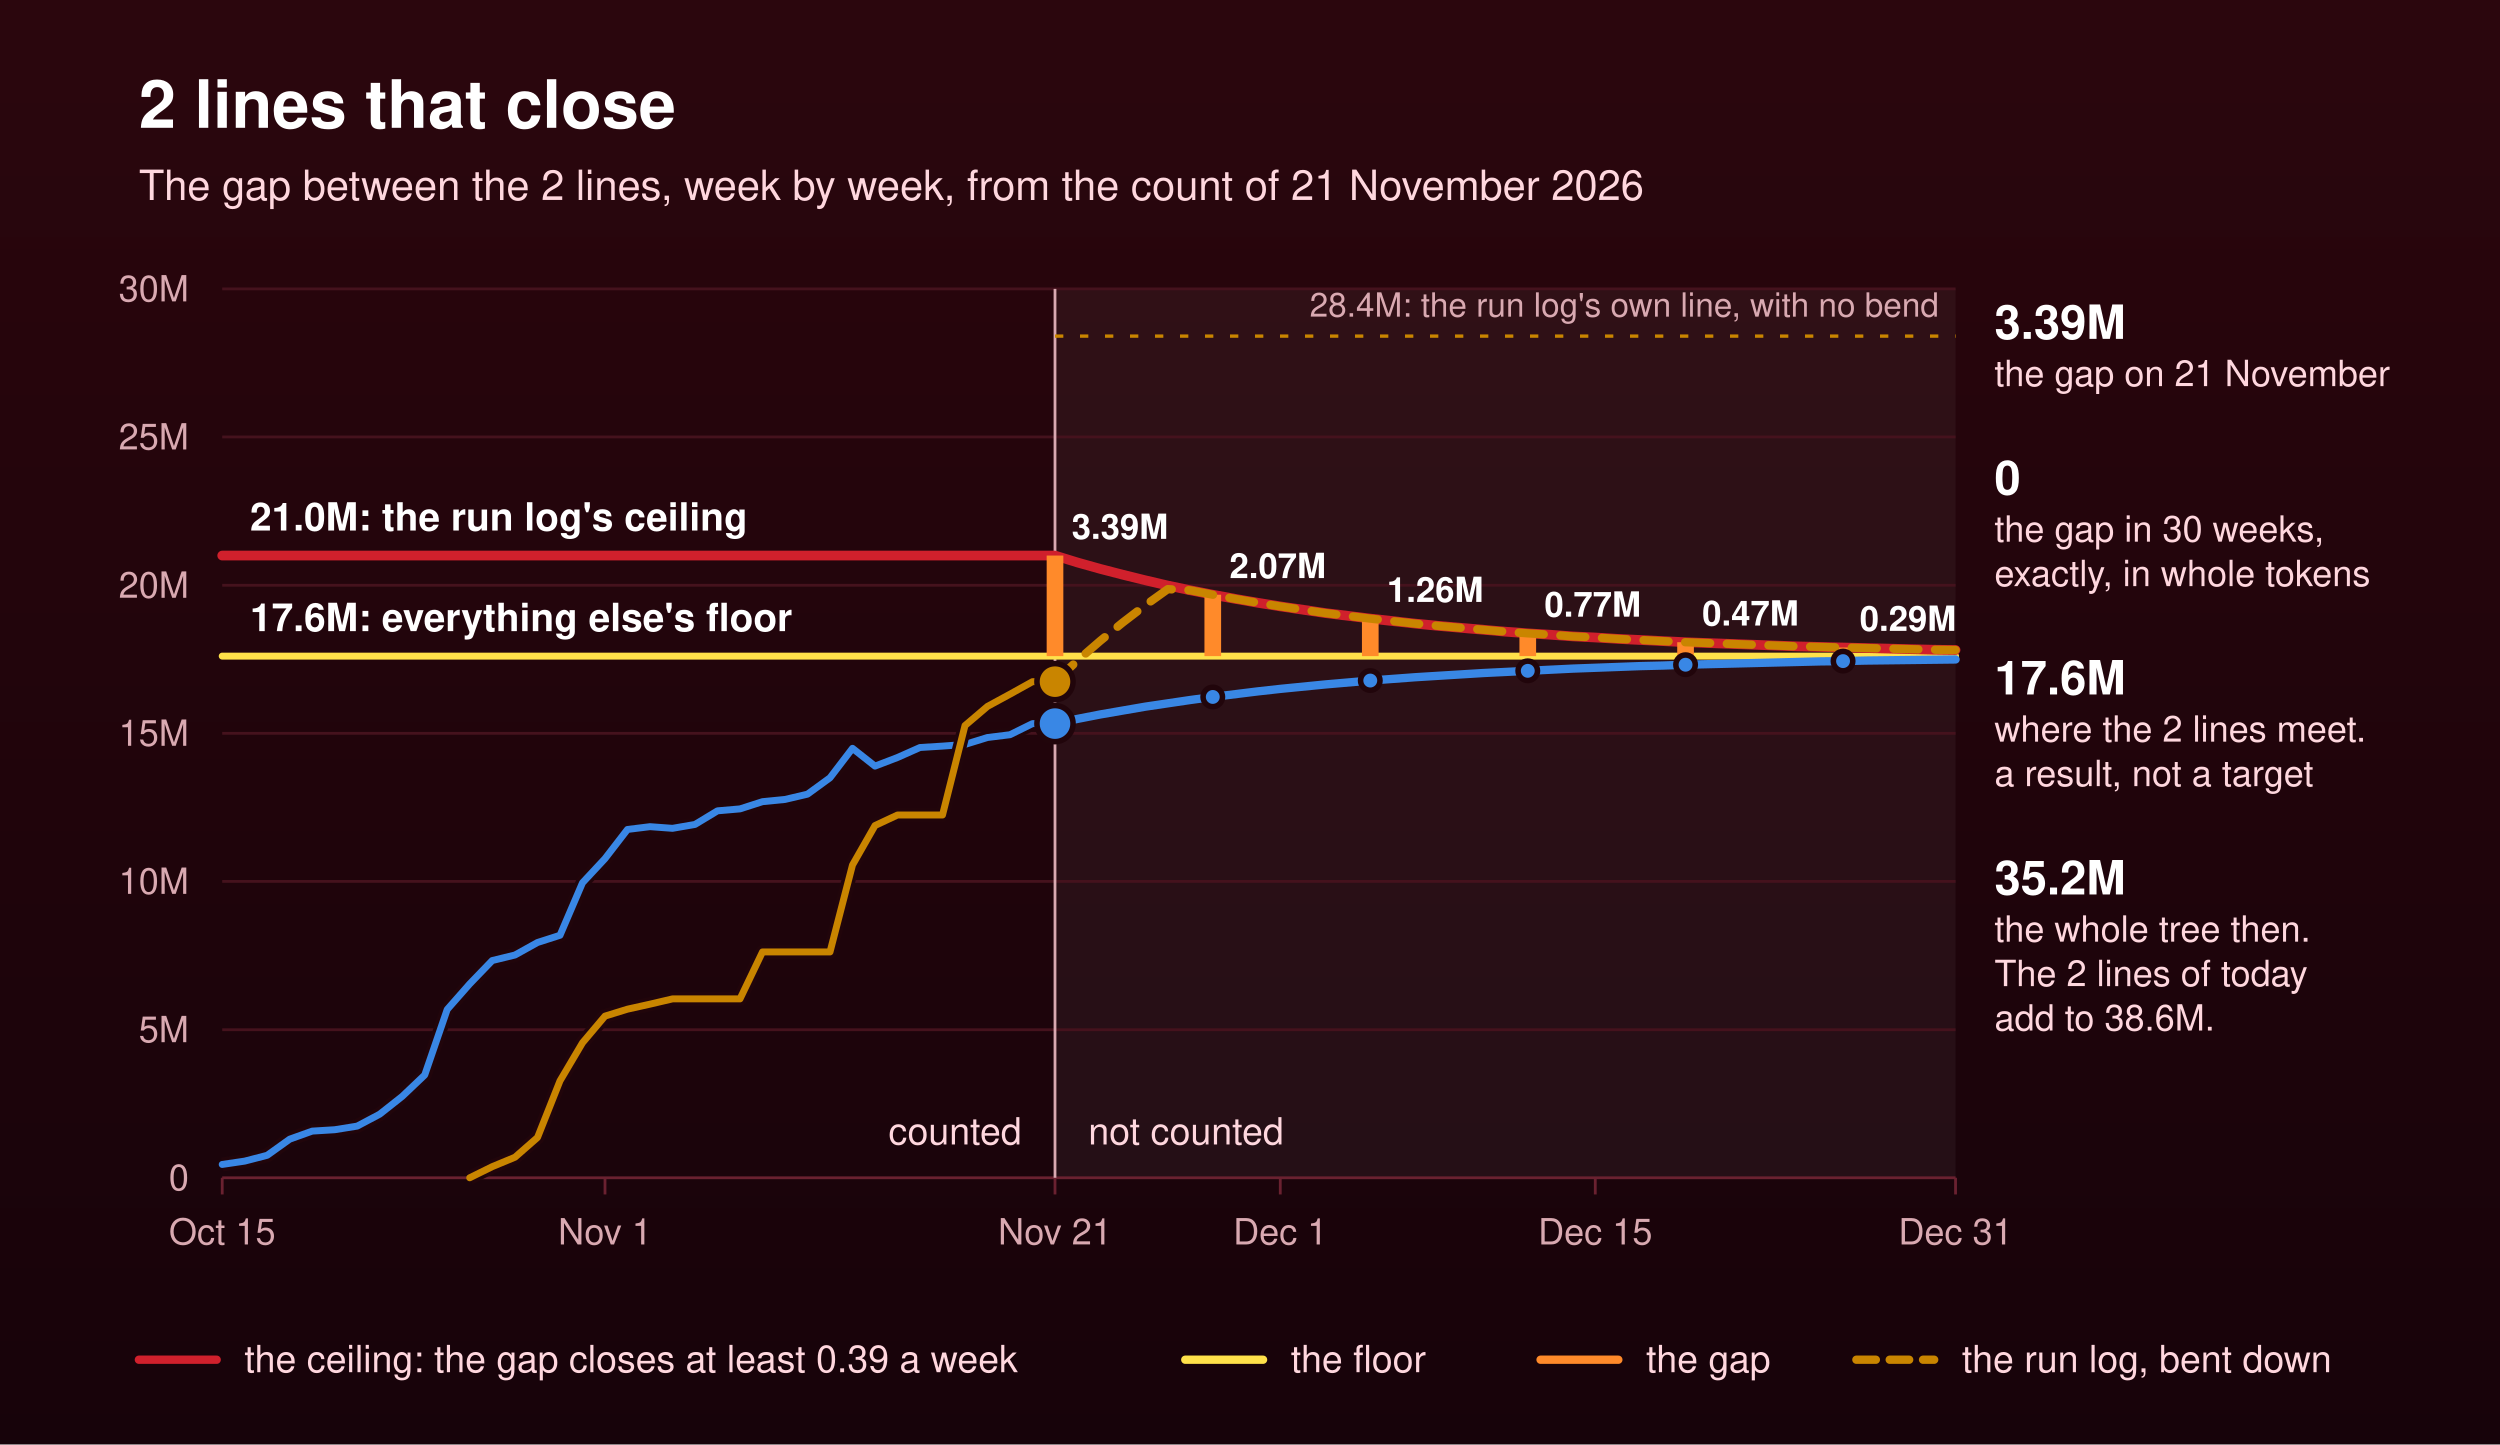
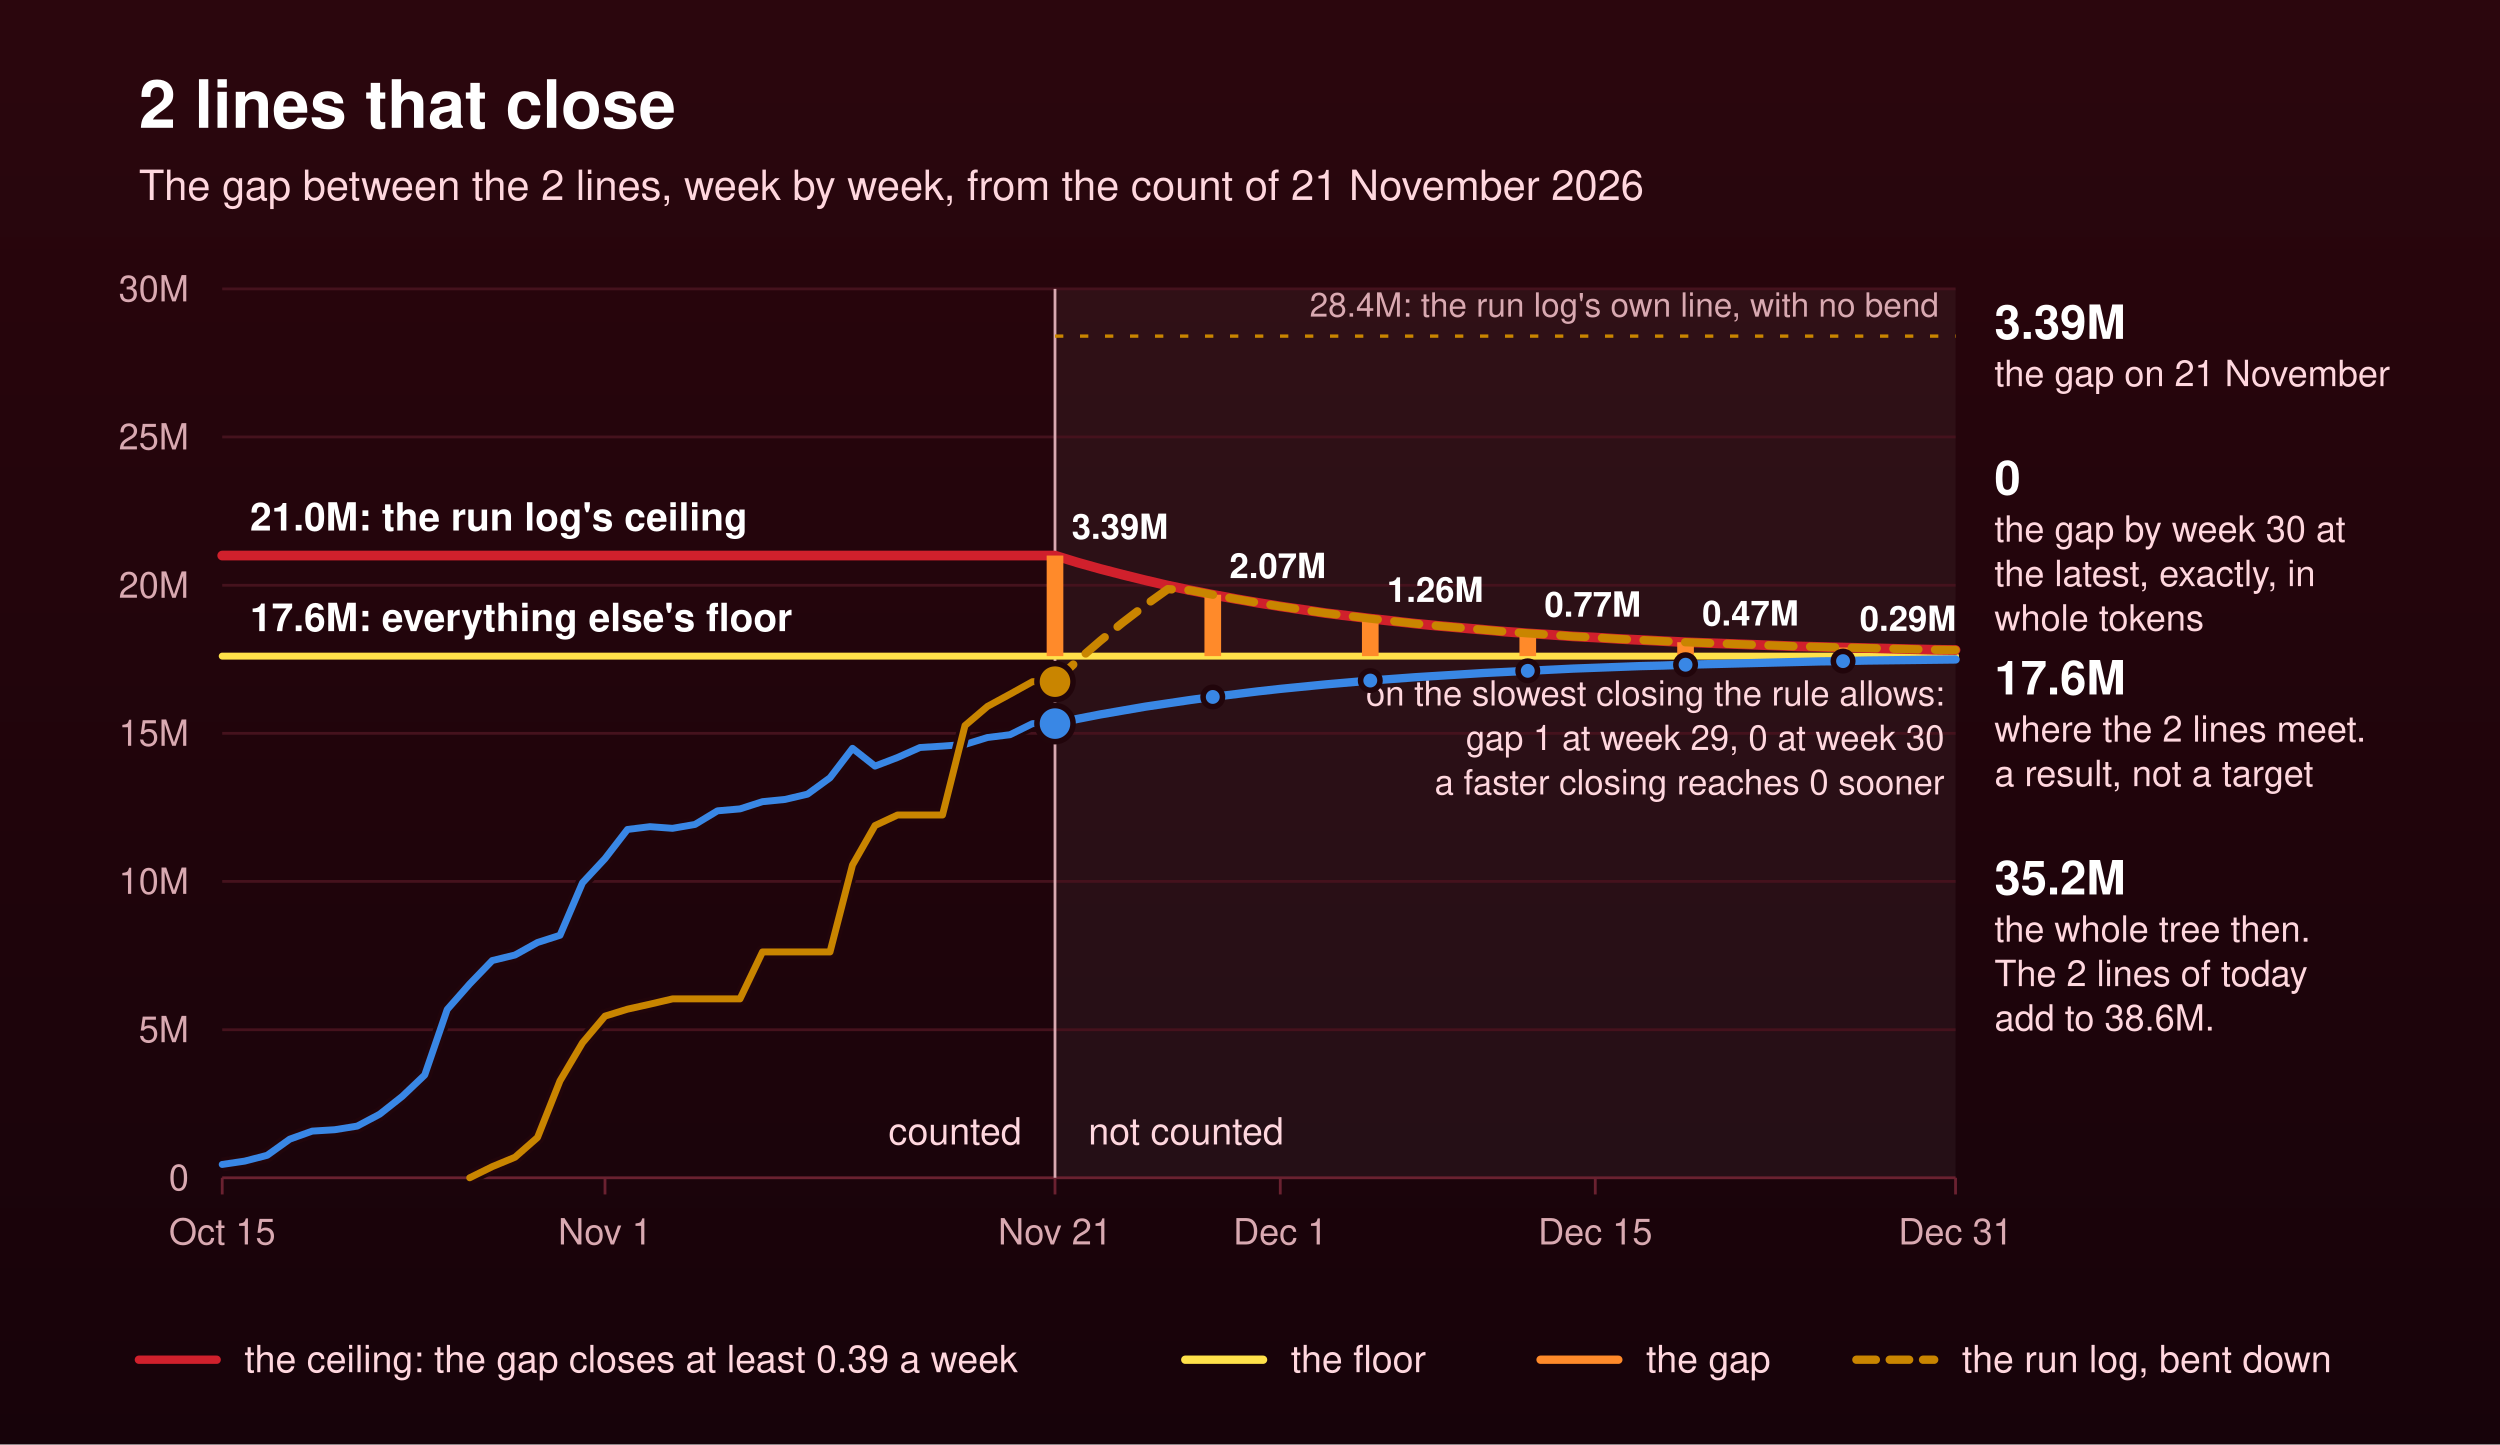
<svg xmlns="http://www.w3.org/2000/svg" width="900" height="520" viewBox="0 0 900 520" font-family="Helvetica, Arial, sans-serif">
  <defs>
    <linearGradient id="bg" x1="0" y1="0" x2="0" y2="1">
      <stop offset="0" stop-color="#2b060d" />
      <stop offset="1" stop-color="#17030a" />
    </linearGradient>
  </defs>
  <rect width="900" height="520" fill="url(#bg)" />
  <text x="50" y="46" fill="#ffffff" font-size="24" font-weight="bold">2 lines that close</text>
  <text x="50" y="72" fill="#ffd7de" font-size="15">The gap between the 2 lines, week by week, from the count of 21 November 2026</text>
  <rect x="379.8" y="104" width="324.2" height="320" fill="#ffffff" fill-opacity="0.045" />
  <path d="M 80 424 L 704 424" fill="none" stroke="#6a2130" stroke-width="1" />
  <text x="68" y="428.5" text-anchor="end" fill="#d9a9b1" font-size="13">0</text>
  <path d="M 80 370.7 L 704 370.7" fill="none" stroke="#45121d" stroke-width="1" />
  <text x="68" y="375.2" text-anchor="end" fill="#d9a9b1" font-size="13">5M</text>
  <path d="M 80 317.3 L 704 317.3" fill="none" stroke="#45121d" stroke-width="1" />
  <text x="68" y="321.8" text-anchor="end" fill="#d9a9b1" font-size="13">10M</text>
  <path d="M 80 264 L 704 264" fill="none" stroke="#45121d" stroke-width="1" />
  <text x="68" y="268.5" text-anchor="end" fill="#d9a9b1" font-size="13">15M</text>
  <path d="M 80 210.7 L 704 210.7" fill="none" stroke="#45121d" stroke-width="1" />
  <text x="68" y="215.2" text-anchor="end" fill="#d9a9b1" font-size="13">20M</text>
  <path d="M 80 157.3 L 704 157.3" fill="none" stroke="#45121d" stroke-width="1" />
  <text x="68" y="161.8" text-anchor="end" fill="#d9a9b1" font-size="13">25M</text>
  <path d="M 80 104 L 704 104" fill="none" stroke="#45121d" stroke-width="1" />
  <text x="68" y="108.5" text-anchor="end" fill="#d9a9b1" font-size="13">30M</text>
  <path d="M 80 424 L 80 430" fill="none" stroke="#6a2130" stroke-width="1" />
  <text x="80" y="448" text-anchor="middle" fill="#d9a9b1" font-size="13">Oct 15</text>
  <path d="M 217.8 424 L 217.8 430" fill="none" stroke="#6a2130" stroke-width="1" />
  <text x="217.8" y="448" text-anchor="middle" fill="#d9a9b1" font-size="13">Nov 1</text>
  <path d="M 379.8 424 L 379.8 430" fill="none" stroke="#6a2130" stroke-width="1" />
  <text x="379.8" y="448" text-anchor="middle" fill="#d9a9b1" font-size="13">Nov 21</text>
  <path d="M 460.9 424 L 460.9 430" fill="none" stroke="#6a2130" stroke-width="1" />
  <text x="460.9" y="448" text-anchor="middle" fill="#d9a9b1" font-size="13">Dec 1</text>
  <path d="M 574.3 424 L 574.3 430" fill="none" stroke="#6a2130" stroke-width="1" />
  <text x="574.3" y="448" text-anchor="middle" fill="#d9a9b1" font-size="13">Dec 15</text>
  <path d="M 704 424 L 704 430" fill="none" stroke="#6a2130" stroke-width="1" />
  <text x="704" y="448" text-anchor="middle" fill="#d9a9b1" font-size="13">Dec 31</text>
  <path d="M 379.8 104 L 379.8 424" fill="none" stroke="#d9a9b1" stroke-width="1" />
  <text x="367.8" y="412" text-anchor="end" fill="#ffd7de" font-size="13.5">counted</text>
  <text x="391.8" y="412" fill="#ffd7de" font-size="13.5">not counted</text>
  <path d="M 379.8 121 L 704 121" fill="none" stroke="#c98500" stroke-width="1.2" stroke-dasharray="3 6" />
  <text x="698" y="114" text-anchor="end" fill="#d9a9b1" font-size="12">28.4M: the run log's own line, with no bend</text>
  <path d="M 80 236.2 L 704 236.2" fill="none" stroke="#ffe14a" stroke-width="2.5" stroke-linecap="round" />
  <path d="M 80 200 L 379.8 200 L 387.9 202.5 L 396.1 204.8 L 404.2 206.9 L 412.3 208.9 L 420.4 210.8 L 428.5 212.5 L 436.6 214.1 L 444.7 215.6 L 452.8 217 L 460.9 218.3 L 469 219.5 L 477.1 220.7 L 485.2 221.7 L 493.3 222.7 L 501.4 223.6 L 509.5 224.5 L 517.6 225.3 L 525.7 226 L 533.8 226.7 L 541.9 227.4 L 550 228 L 558.1 228.5 L 566.2 229.1 L 574.3 229.5 L 582.4 230 L 590.5 230.4 L 598.6 230.8 L 606.8 231.2 L 614.9 231.5 L 623 231.8 L 631.1 232.1 L 639.2 232.4 L 647.3 232.7 L 655.4 232.9 L 663.5 233.1 L 671.6 233.3 L 679.7 233.5 L 687.8 233.7 L 695.9 233.9 L 704 234" fill="none" stroke="#d0202c" stroke-width="3.5" stroke-linejoin="round" stroke-linecap="round" />
  <path d="M 379.8 236.2 L 379.8 200" fill="none" stroke="#ff8a2a" stroke-width="6" />
  <text x="385.8" y="194" font-weight="bold" fill="#ffffff" font-size="12.5">3.39M</text>
  <path d="M 436.6 236.2 L 436.6 214.1" fill="none" stroke="#ff8a2a" stroke-width="6" />
  <text x="442.6" y="208.1" font-weight="bold" fill="#ffffff" font-size="12.5">2.07M</text>
  <path d="M 493.3 236.2 L 493.3 222.7" fill="none" stroke="#ff8a2a" stroke-width="6" />
  <text x="499.3" y="216.7" font-weight="bold" fill="#ffffff" font-size="12.5">1.26M</text>
  <path d="M 550 236.2 L 550 228" fill="none" stroke="#ff8a2a" stroke-width="6" />
  <text x="556" y="222" font-weight="bold" fill="#ffffff" font-size="12.5">0.77M</text>
  <path d="M 606.8 236.2 L 606.8 231.2" fill="none" stroke="#ff8a2a" stroke-width="6" />
  <text x="612.8" y="225.2" font-weight="bold" fill="#ffffff" font-size="12.5">0.47M</text>
  <path d="M 663.5 236.2 L 663.5 233.1" fill="none" stroke="#ff8a2a" stroke-width="6" />
  <text x="669.5" y="227.1" font-weight="bold" fill="#ffffff" font-size="12.5">0.29M</text>
+   <text x="700" y="254" text-anchor="end" fill="#ffd7de" font-size="12.5">on the slowest closing the rule allows:</text>
+   <text x="700" y="270" text-anchor="end" fill="#ffd7de" font-size="12.5">gap 1 at week 29, 0 at week 30</text>
+   <text x="700" y="286" text-anchor="end" fill="#ffd7de" font-size="12.5">a faster closing reaches 0 sooner</text>
  <path d="M 379.8 245.4 L 387.9 237.8 L 396.1 230.7 L 404.2 224.1 L 412.3 217.9 L 420.4 212.1 L 428.5 212.5 L 436.6 214.1 L 444.7 215.6 L 452.8 217 L 460.9 218.3 L 469 219.5 L 477.1 220.7 L 485.2 221.7 L 493.3 222.7 L 501.4 223.6 L 509.5 224.5 L 517.6 225.3 L 525.7 226 L 533.8 226.7 L 541.9 227.4 L 550 228 L 558.1 228.5 L 566.2 229.1 L 574.3 229.5 L 582.4 230 L 590.5 230.4 L 598.6 230.8 L 606.8 231.2 L 614.9 231.5 L 623 231.8 L 631.1 232.1 L 639.2 232.4 L 647.3 232.7 L 655.4 232.9 L 663.5 233.1 L 671.6 233.3 L 679.7 233.5 L 687.8 233.7 L 695.9 233.9 L 704 234" fill="none" stroke="#c98500" stroke-width="3" stroke-dasharray="9 6" stroke-linejoin="round" stroke-linecap="round" />
  <path d="M 379.8 260.5 L 387.9 258.8 L 396.1 257.2 L 404.2 255.8 L 412.3 254.4 L 420.4 253.2 L 428.5 252 L 436.6 250.9 L 444.7 249.9 L 452.8 248.9 L 460.9 248 L 469 247.2 L 477.1 246.4 L 485.2 245.7 L 493.3 245 L 501.4 244.4 L 509.5 243.8 L 517.6 243.3 L 525.7 242.8 L 533.8 242.3 L 541.9 241.9 L 550 241.5 L 558.1 241.1 L 566.2 240.7 L 574.3 240.4 L 582.4 240.1 L 590.5 239.8 L 598.6 239.6 L 606.8 239.3 L 614.9 239.1 L 623 238.9 L 631.1 238.7 L 639.2 238.5 L 647.3 238.3 L 655.4 238.1 L 663.5 238 L 671.6 237.8 L 679.7 237.7 L 687.8 237.6 L 695.9 237.5 L 704 237.4" fill="none" stroke="#3987e5" stroke-width="3" stroke-linejoin="round" stroke-linecap="round" />
  <circle cx="436.6" cy="250.9" r="3.5" fill="#3987e5" stroke="#21050b" stroke-width="2" />
  <circle cx="493.3" cy="245" r="3.5" fill="#3987e5" stroke="#21050b" stroke-width="2" />
  <circle cx="550" cy="241.5" r="3.5" fill="#3987e5" stroke="#21050b" stroke-width="2" />
  <circle cx="606.8" cy="239.3" r="3.5" fill="#3987e5" stroke="#21050b" stroke-width="2" />
  <circle cx="663.5" cy="238" r="3.5" fill="#3987e5" stroke="#21050b" stroke-width="2" />
  <path d="M 80 419.2 L 88.1 418 L 96.2 415.9 L 104.3 410.1 L 112.4 407.2 L 120.5 406.7 L 128.6 405.4 L 136.7 401.1 L 144.8 394.7 L 152.9 387 L 161 363.4 L 169.1 354.2 L 177.2 345.8 L 185.4 343.8 L 193.5 339.3 L 201.6 336.7 L 209.7 317.8 L 217.8 309.1 L 225.9 298.6 L 234 297.6 L 242.1 298.2 L 250.2 296.8 L 258.3 291.9 L 266.4 291.2 L 274.5 288.6 L 282.6 287.8 L 290.7 285.9 L 298.8 280 L 306.9 269.4 L 315 275.8 L 323.1 272.7 L 331.2 269.1 L 339.3 268.6 L 347.4 268 L 355.5 265.5 L 363.6 264.5 L 371.7 260.5 L 379.8 260.5" fill="none" stroke="#21050b" stroke-width="5" stroke-linejoin="round" />
  <path d="M 80 419.2 L 88.1 418 L 96.2 415.9 L 104.3 410.1 L 112.4 407.2 L 120.5 406.7 L 128.6 405.4 L 136.7 401.1 L 144.8 394.7 L 152.9 387 L 161 363.4 L 169.1 354.2 L 177.2 345.8 L 185.4 343.8 L 193.5 339.3 L 201.6 336.7 L 209.7 317.8 L 217.8 309.1 L 225.9 298.6 L 234 297.6 L 242.1 298.2 L 250.2 296.8 L 258.3 291.9 L 266.4 291.2 L 274.5 288.6 L 282.6 287.8 L 290.7 285.9 L 298.8 280 L 306.9 269.4 L 315 275.8 L 323.1 272.7 L 331.2 269.1 L 339.3 268.6 L 347.4 268 L 355.5 265.5 L 363.6 264.5 L 371.7 260.5 L 379.8 260.5" fill="none" stroke="#3987e5" stroke-width="2.5" stroke-linejoin="round" stroke-linecap="round" />
  <path d="M 169.1 424 L 177.2 420 L 185.4 416.6 L 193.5 409.5 L 201.6 389.1 L 209.7 375.4 L 217.8 365.8 L 225.9 363.3 L 234 361.5 L 242.1 359.6 L 250.2 359.6 L 258.3 359.6 L 266.4 359.6 L 274.5 342.7 L 282.6 342.7 L 290.7 342.7 L 298.8 342.7 L 306.9 311.4 L 315 297.2 L 323.1 293.4 L 331.2 293.4 L 339.3 293.4 L 347.4 261.2 L 355.5 254.3 L 363.6 249.9 L 371.7 245.4 L 379.8 245.4" fill="none" stroke="#21050b" stroke-width="5" stroke-linejoin="round" />
  <path d="M 169.1 424 L 177.2 420 L 185.4 416.6 L 193.5 409.5 L 201.6 389.1 L 209.7 375.4 L 217.8 365.8 L 225.9 363.3 L 234 361.5 L 242.1 359.6 L 250.2 359.6 L 258.3 359.6 L 266.4 359.6 L 274.5 342.7 L 282.6 342.7 L 290.7 342.7 L 298.8 342.7 L 306.9 311.4 L 315 297.2 L 323.1 293.4 L 331.2 293.4 L 339.3 293.4 L 347.4 261.2 L 355.5 254.3 L 363.6 249.9 L 371.7 245.4 L 379.8 245.4" fill="none" stroke="#c98500" stroke-width="2.5" stroke-linejoin="round" stroke-linecap="round" />
  <circle cx="379.8" cy="260.5" r="6.5" fill="#3987e5" stroke="#21050b" stroke-width="2" />
  <circle cx="379.8" cy="245.4" r="6.5" fill="#c98500" stroke="#21050b" stroke-width="2" />
  <text x="90" y="191" font-weight="bold" fill="#ffffff" font-size="14">21.0M: the run log's ceiling</text>
  <text x="90" y="227.2" font-weight="bold" fill="#ffffff" font-size="14">17.6M: everything else's floor</text>
  <text x="718" y="122" font-weight="bold" fill="#ffffff" font-size="17">3.39M</text>
  <text x="718" y="139" fill="#ffd7de" font-size="13">the gap on 21 November</text>
  <text x="718" y="178" font-weight="bold" fill="#ffffff" font-size="17">0</text>
-   <text x="718" y="195" fill="#ffd7de" font-size="13">the gap in 30 weeks,</text>
-   <text x="718" y="211" fill="#ffd7de" font-size="13">exactly, in whole tokens</text>
+   <text x="718" y="195" fill="#ffd7de" font-size="13">the gap by week 30 at</text>
+   <text x="718" y="211" fill="#ffd7de" font-size="13">the latest, exactly, in</text>
+   <text x="718" y="227" fill="#ffd7de" font-size="13">whole tokens</text>
  <text x="718" y="250" font-weight="bold" fill="#ffffff" font-size="17">17.6M</text>
  <text x="718" y="267" fill="#ffd7de" font-size="13">where the 2 lines meet.</text>
  <text x="718" y="283" fill="#ffd7de" font-size="13">a result, not a target</text>
  <text x="718" y="322" font-weight="bold" fill="#ffffff" font-size="17">35.2M</text>
  <text x="718" y="339" fill="#ffd7de" font-size="13">the whole tree then.</text>
  <text x="718" y="355" fill="#ffd7de" font-size="13">The 2 lines of today</text>
  <text x="718" y="371" fill="#ffd7de" font-size="13">add to 38.6M.</text>
  <path d="M 50 489.5 L 78 489.5" fill="none" stroke="#d0202c" stroke-width="3" stroke-linecap="round" />
  <text x="88" y="494" fill="#ffd7de" font-size="13.5">the ceiling: the gap closes at least 0.39 a week</text>
  <path d="M 426.7 489.5 L 454.7 489.5" fill="none" stroke="#ffe14a" stroke-width="3" stroke-linecap="round" />
  <text x="464.7" y="494" fill="#ffd7de" font-size="13.5">the floor</text>
  <path d="M 554.6 489.5 L 582.6 489.5" fill="none" stroke="#ff8a2a" stroke-width="3" stroke-linecap="round" />
  <text x="592.6" y="494" fill="#ffd7de" font-size="13.5">the gap</text>
  <path d="M 668.3 489.5 L 696.3 489.5" fill="none" stroke="#c98500" stroke-width="3" stroke-dasharray="7 5" stroke-linecap="round" />
  <text x="706.3" y="494" fill="#ffd7de" font-size="13.5">the run log, bent down</text>
</svg>
